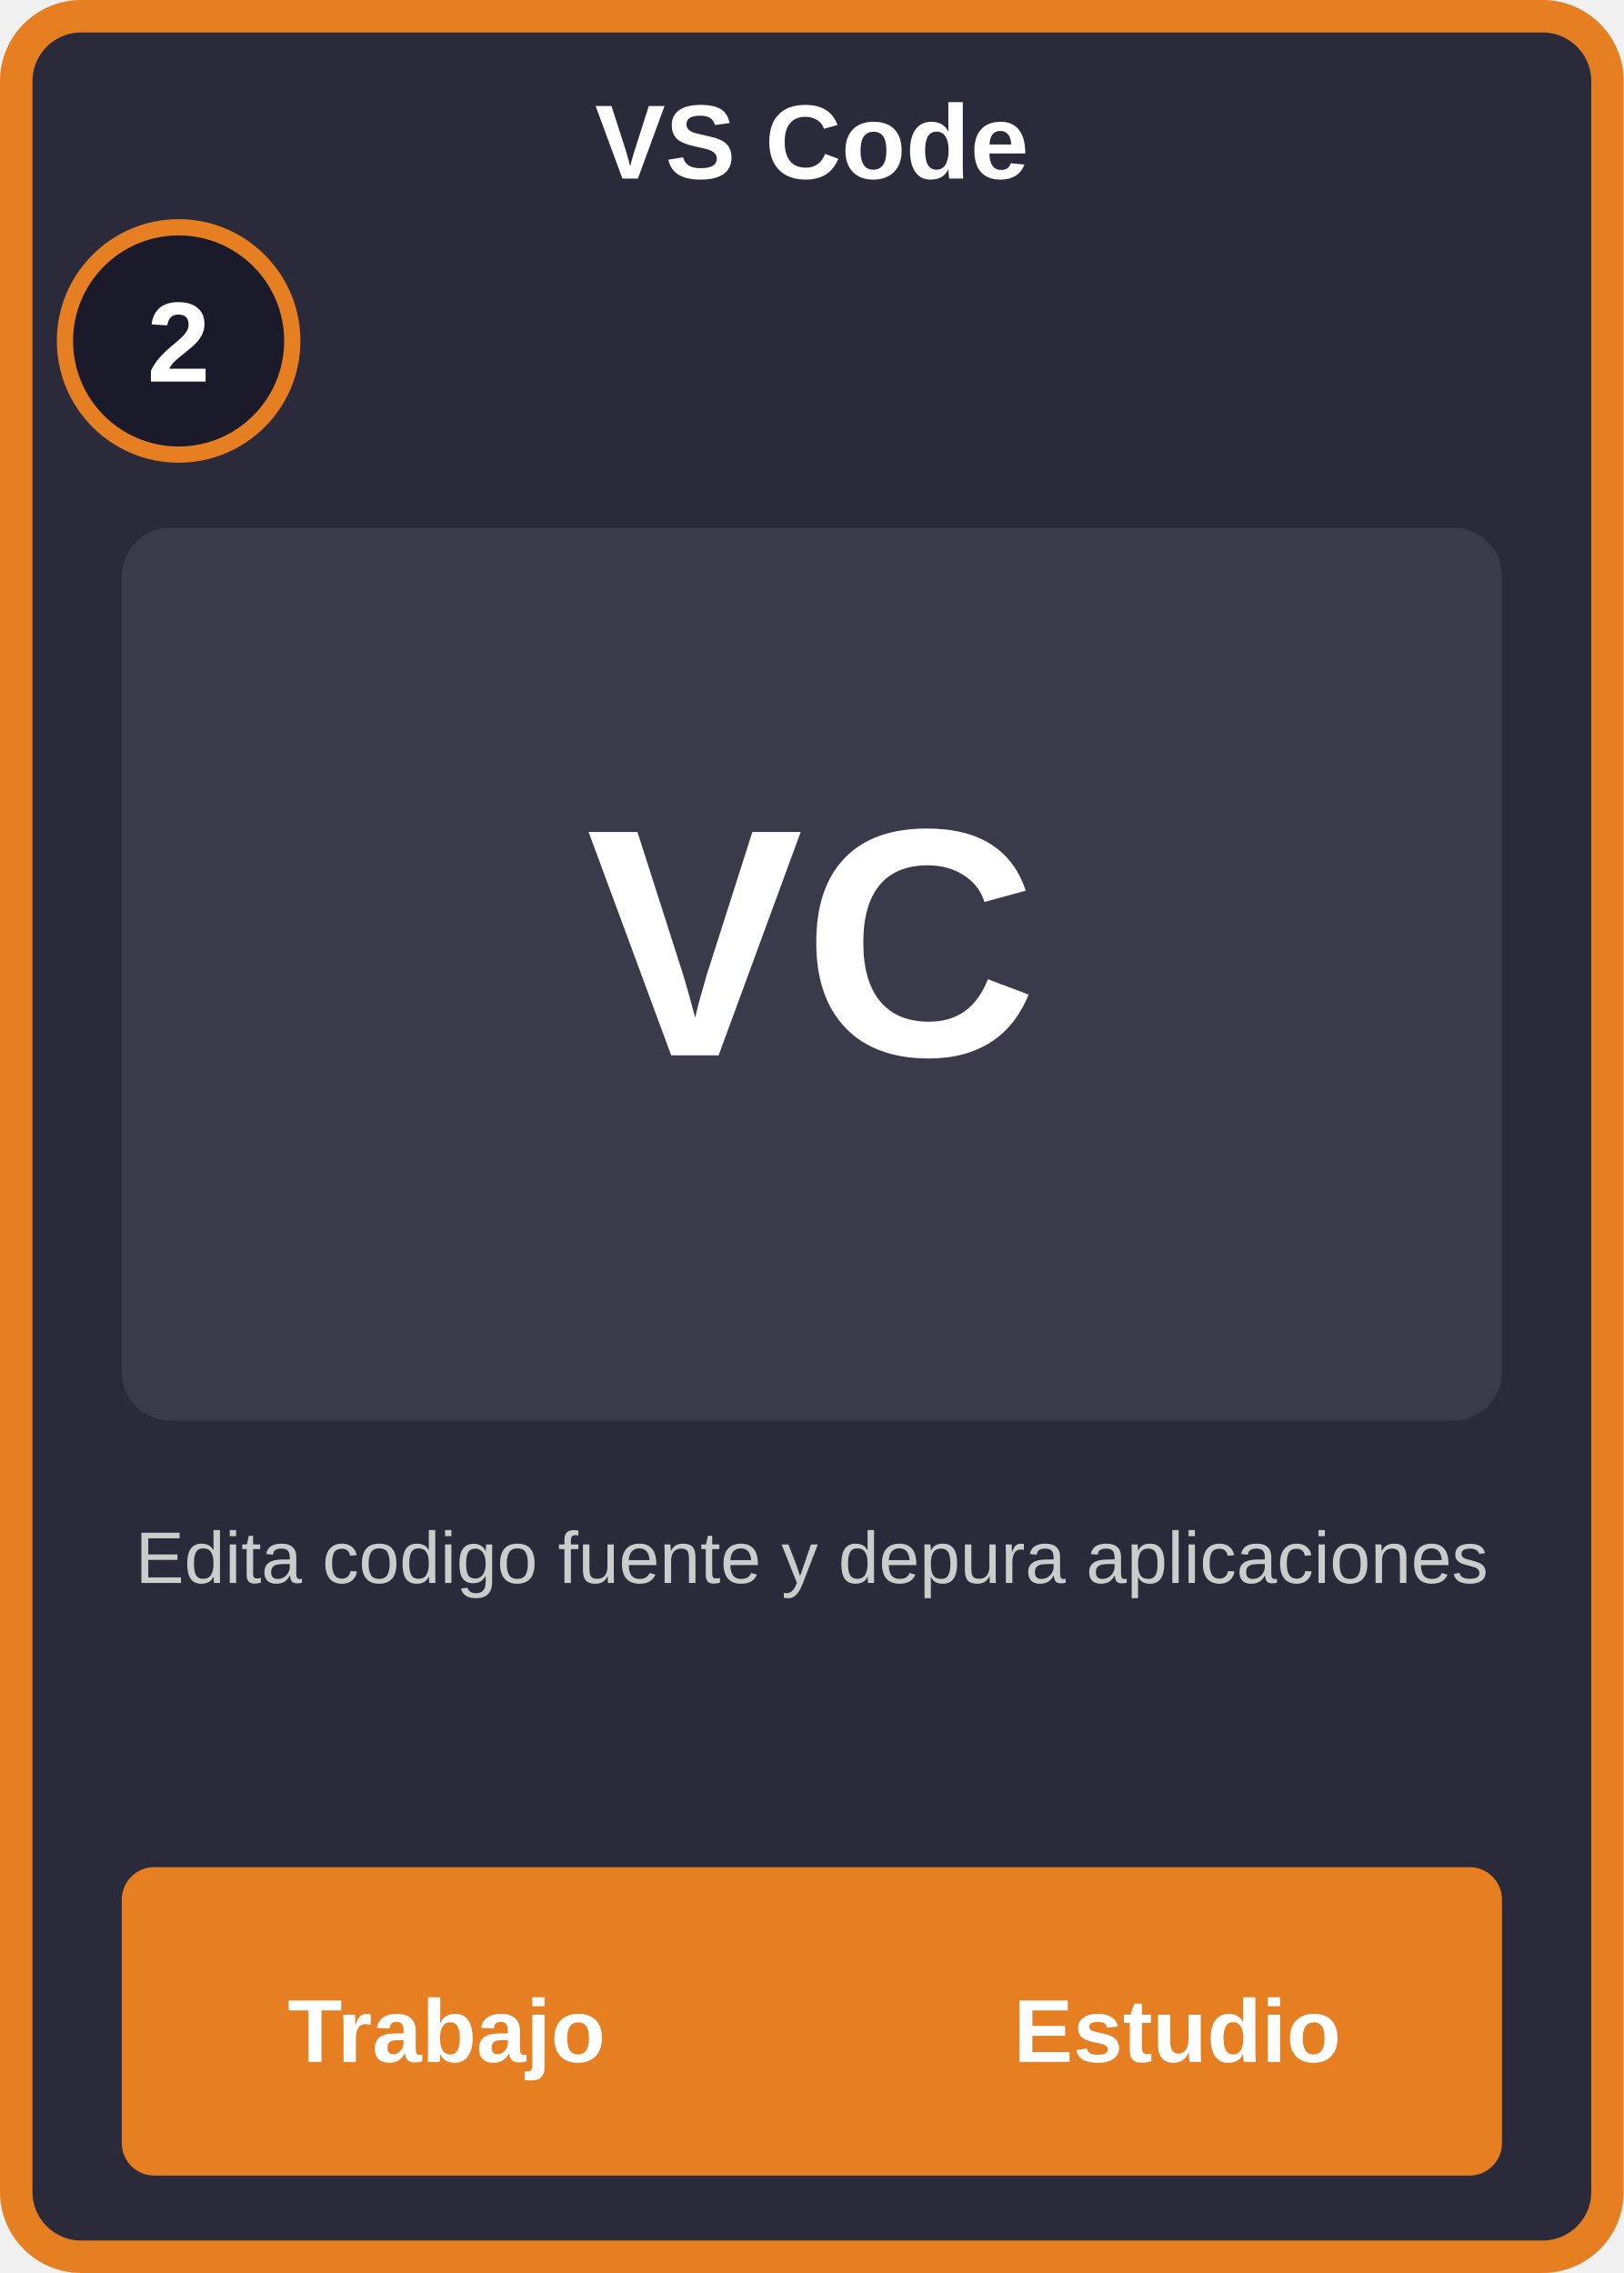
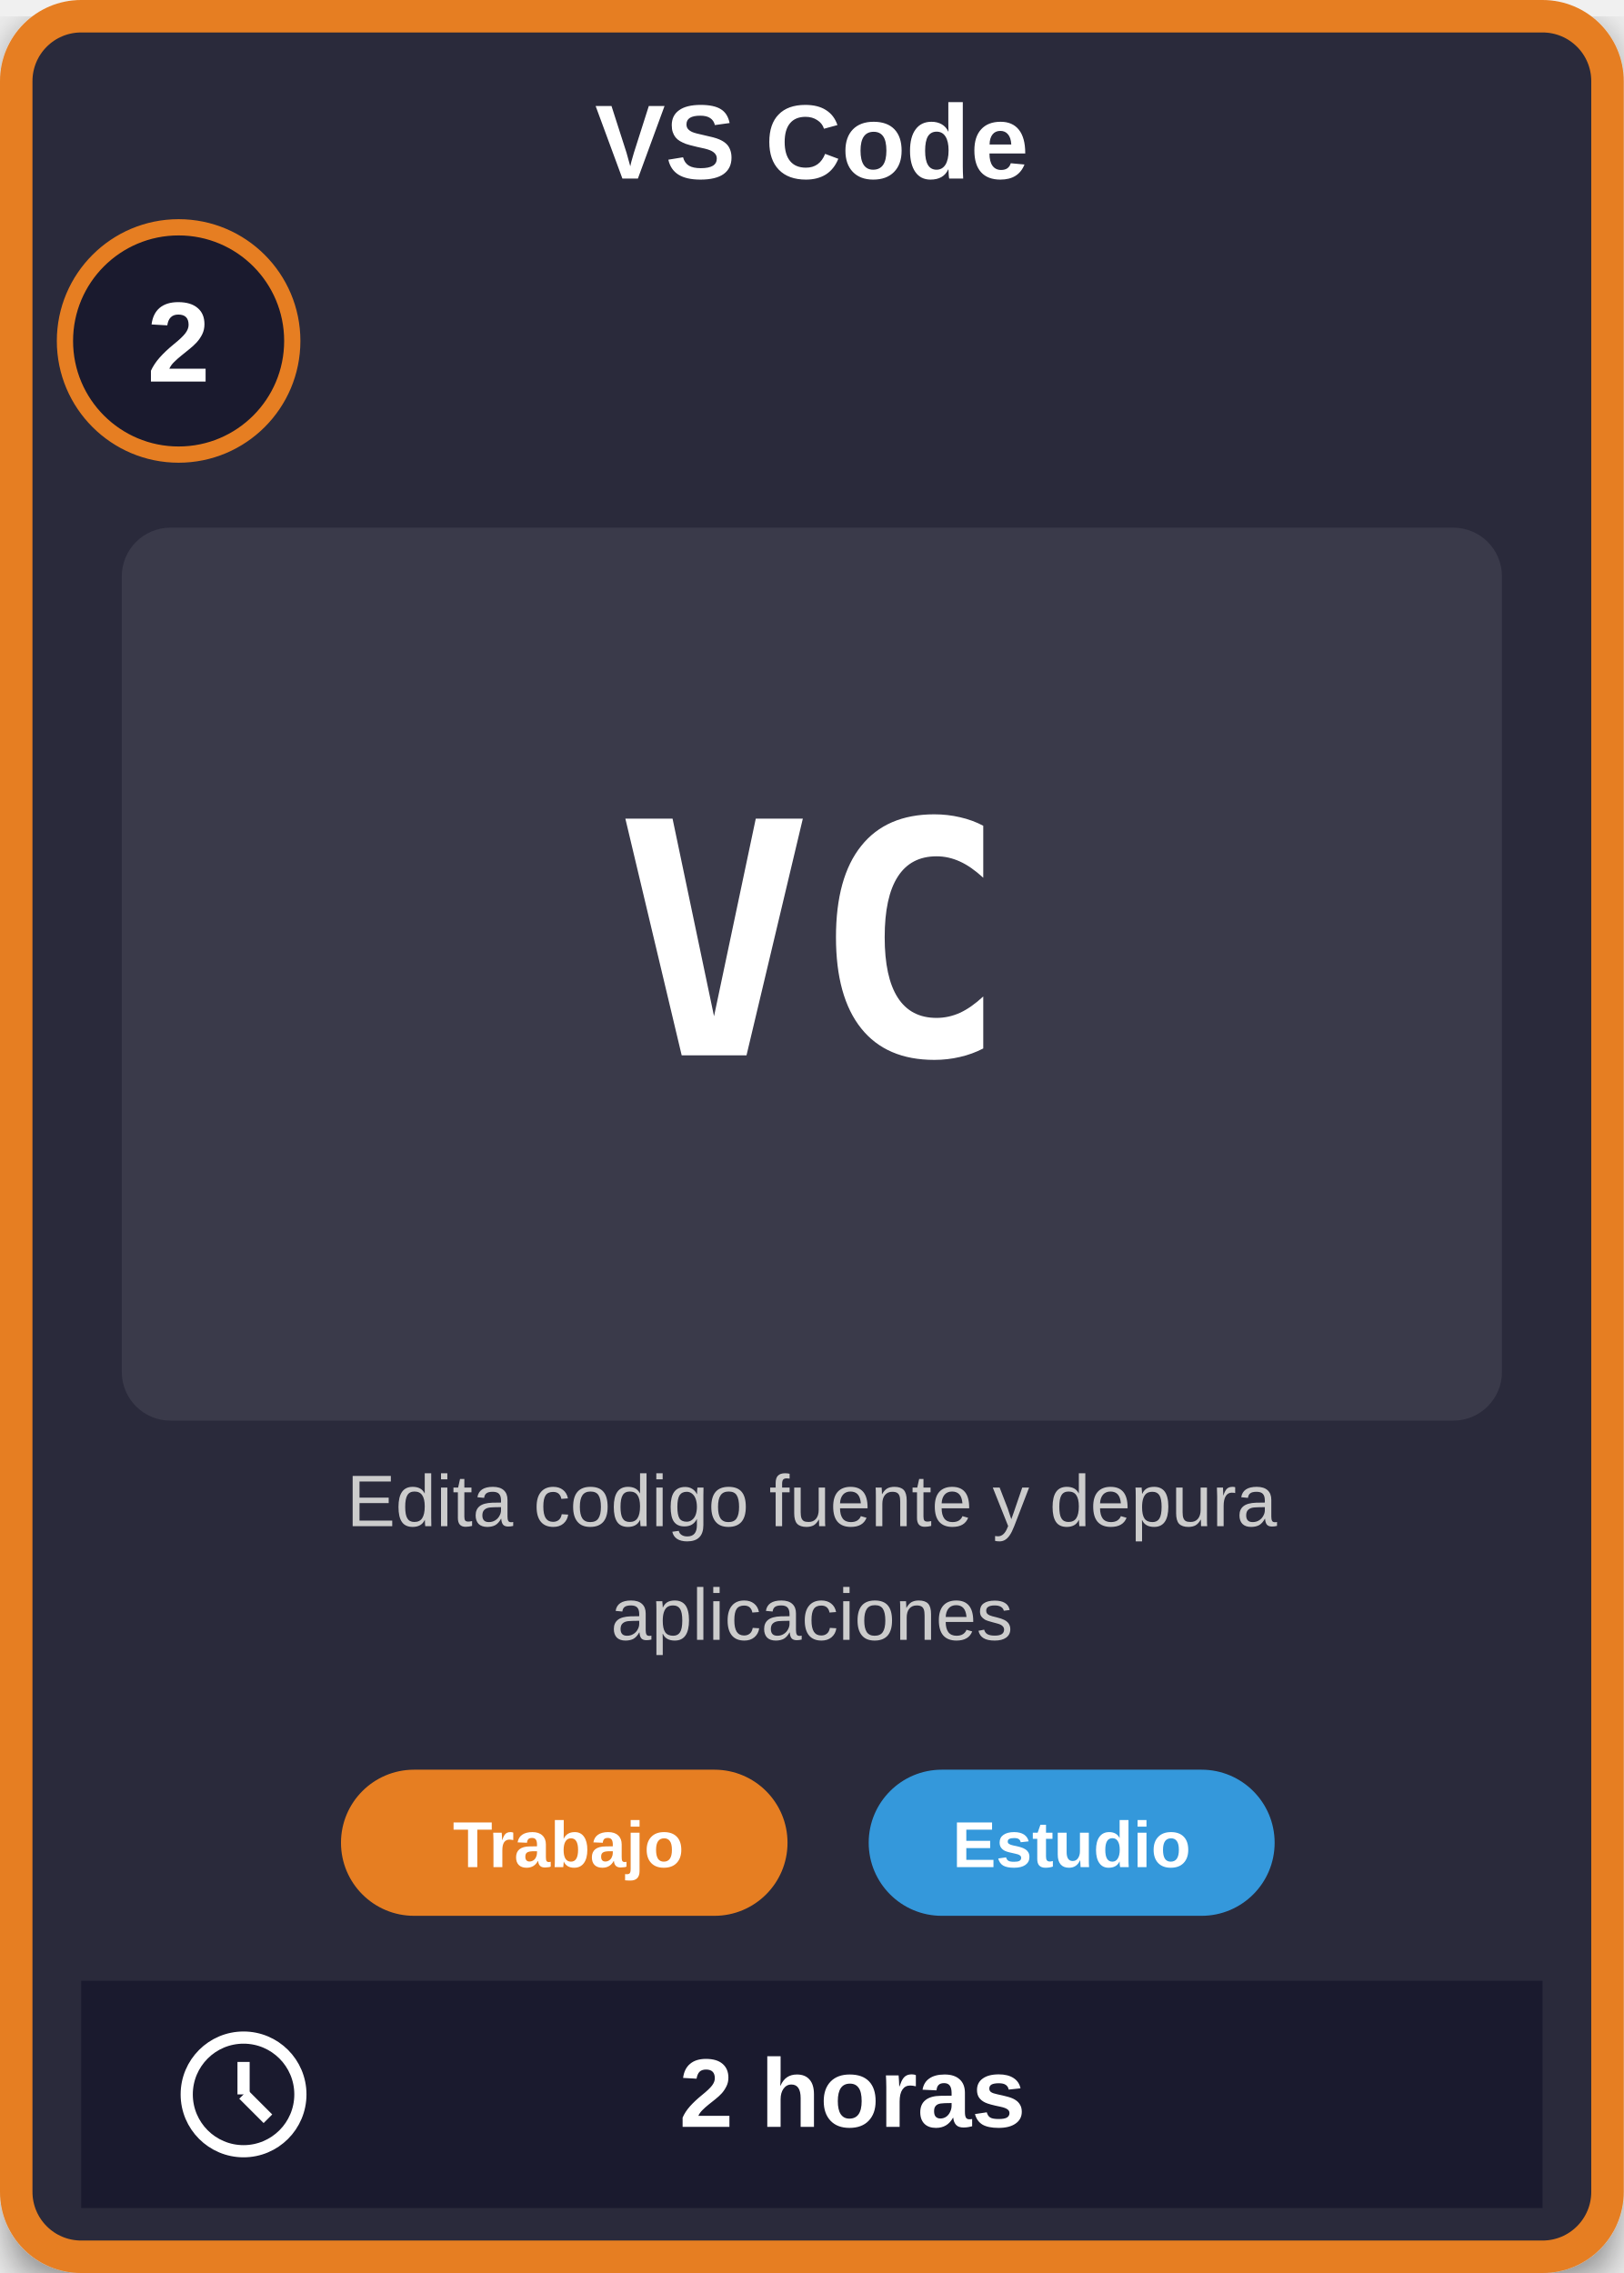
<svg xmlns="http://www.w3.org/2000/svg" viewBox="0 0 200 280">
-   <rect x="2" y="2" width="196" height="276" rx="8" ry="8" fill="#2a2a3a" stroke="#e67e22" stroke-width="4" />
-   <text x="100" y="22" text-anchor="middle" fill="#ffffff" font-size="13" font-weight="bold" font-family="Arial, sans-serif">VS Code</text>
-   <circle cx="22" cy="42" r="14" fill="#1a1a2a" stroke="#e67e22" stroke-width="2" />
-   <text x="22" y="47" text-anchor="middle" fill="#ffffff" font-size="14" font-weight="bold" font-family="Arial, sans-serif">2</text>
+   <defs>
+     <filter id="shadow9" x="-5%" y="-5%" width="110%" height="110%">
+       <feDropShadow dx="0" dy="2" stdDeviation="3" flood-color="#000" flood-opacity="0.5" />
+     </filter>
+   </defs>
+   <rect x="2" y="2" width="196" height="276" rx="8" ry="8" fill="#2a2a3a" stroke="#e67e22" stroke-width="4" filter="url(#shadow9)" />
+   <text x="100" y="22" text-anchor="middle" fill="#ffffff" font-family="Arial, sans-serif" font-size="13" font-weight="bold">VS Code</text>
+   <circle cx="22" cy="42" r="14" fill="#1a1a2e" stroke="#e67e22" stroke-width="2" />
+   <text x="22" y="47" text-anchor="middle" fill="#ffffff" font-family="Arial, sans-serif" font-size="14" font-weight="bold">2</text>
  <rect x="15" y="65" width="170" height="110" rx="6" ry="6" fill="#3a3a4a" />
-   <text x="100" y="130" text-anchor="middle" fill="#ffffff" font-size="40" font-weight="bold" font-family="Arial, sans-serif">VC</text>
-   <text x="100" y="195" text-anchor="middle" fill="#cccccc" font-size="9" font-family="Arial, sans-serif">Edita codigo fuente y depura aplicaciones</text>
-   <rect x="15" y="230" width="170" height="38" rx="4" ry="4" fill="#e67e22" />
-   <text x="55" y="254" text-anchor="middle" fill="#ffffff" font-size="11" font-weight="bold" font-family="Arial, sans-serif">Trabajo</text>
-   <text x="145" y="254" text-anchor="middle" fill="#ffffff" font-size="11" font-weight="bold" font-family="Arial, sans-serif">Estudio</text>
+   <text x="100" y="130" text-anchor="middle" fill="#ffffff" font-family="monospace, sans-serif" font-size="40" font-weight="bold">VC</text>
+   <text x="100" y="188" text-anchor="middle" fill="#cccccc" font-family="Arial, sans-serif" font-size="9">Edita codigo fuente y depura</text>
+   <text x="100" y="202" text-anchor="middle" fill="#cccccc" font-family="Arial, sans-serif" font-size="9">aplicaciones</text>
+   <g>
+     <rect x="42" y="218" width="55" height="18" rx="9" ry="9" fill="#e67e22" />
+     <text x="70" y="230" text-anchor="middle" fill="#ffffff" font-family="Arial, sans-serif" font-size="8" font-weight="bold">Trabajo</text>
+   </g>
+   <g>
+     <rect x="107" y="218" width="50" height="18" rx="9" ry="9" fill="#3498db" />
+     <text x="132" y="230" text-anchor="middle" fill="#ffffff" font-family="Arial, sans-serif" font-size="8" font-weight="bold">Estudio</text>
+   </g>
+   <rect x="10" y="244" width="180" height="28" fill="#1a1a2e" />
+   <circle cx="30" cy="258" r="7" fill="none" stroke="#ffffff" stroke-width="1.5" />
+   <line x1="30" y1="254" x2="30" y2="258" stroke="#ffffff" stroke-width="1.5" />
+   <line x1="30" y1="258" x2="33" y2="261" stroke="#ffffff" stroke-width="1.5" />
+   <text x="105" y="262" text-anchor="middle" fill="#ffffff" font-family="Arial, sans-serif" font-size="12" font-weight="bold">2 horas</text>
</svg>
